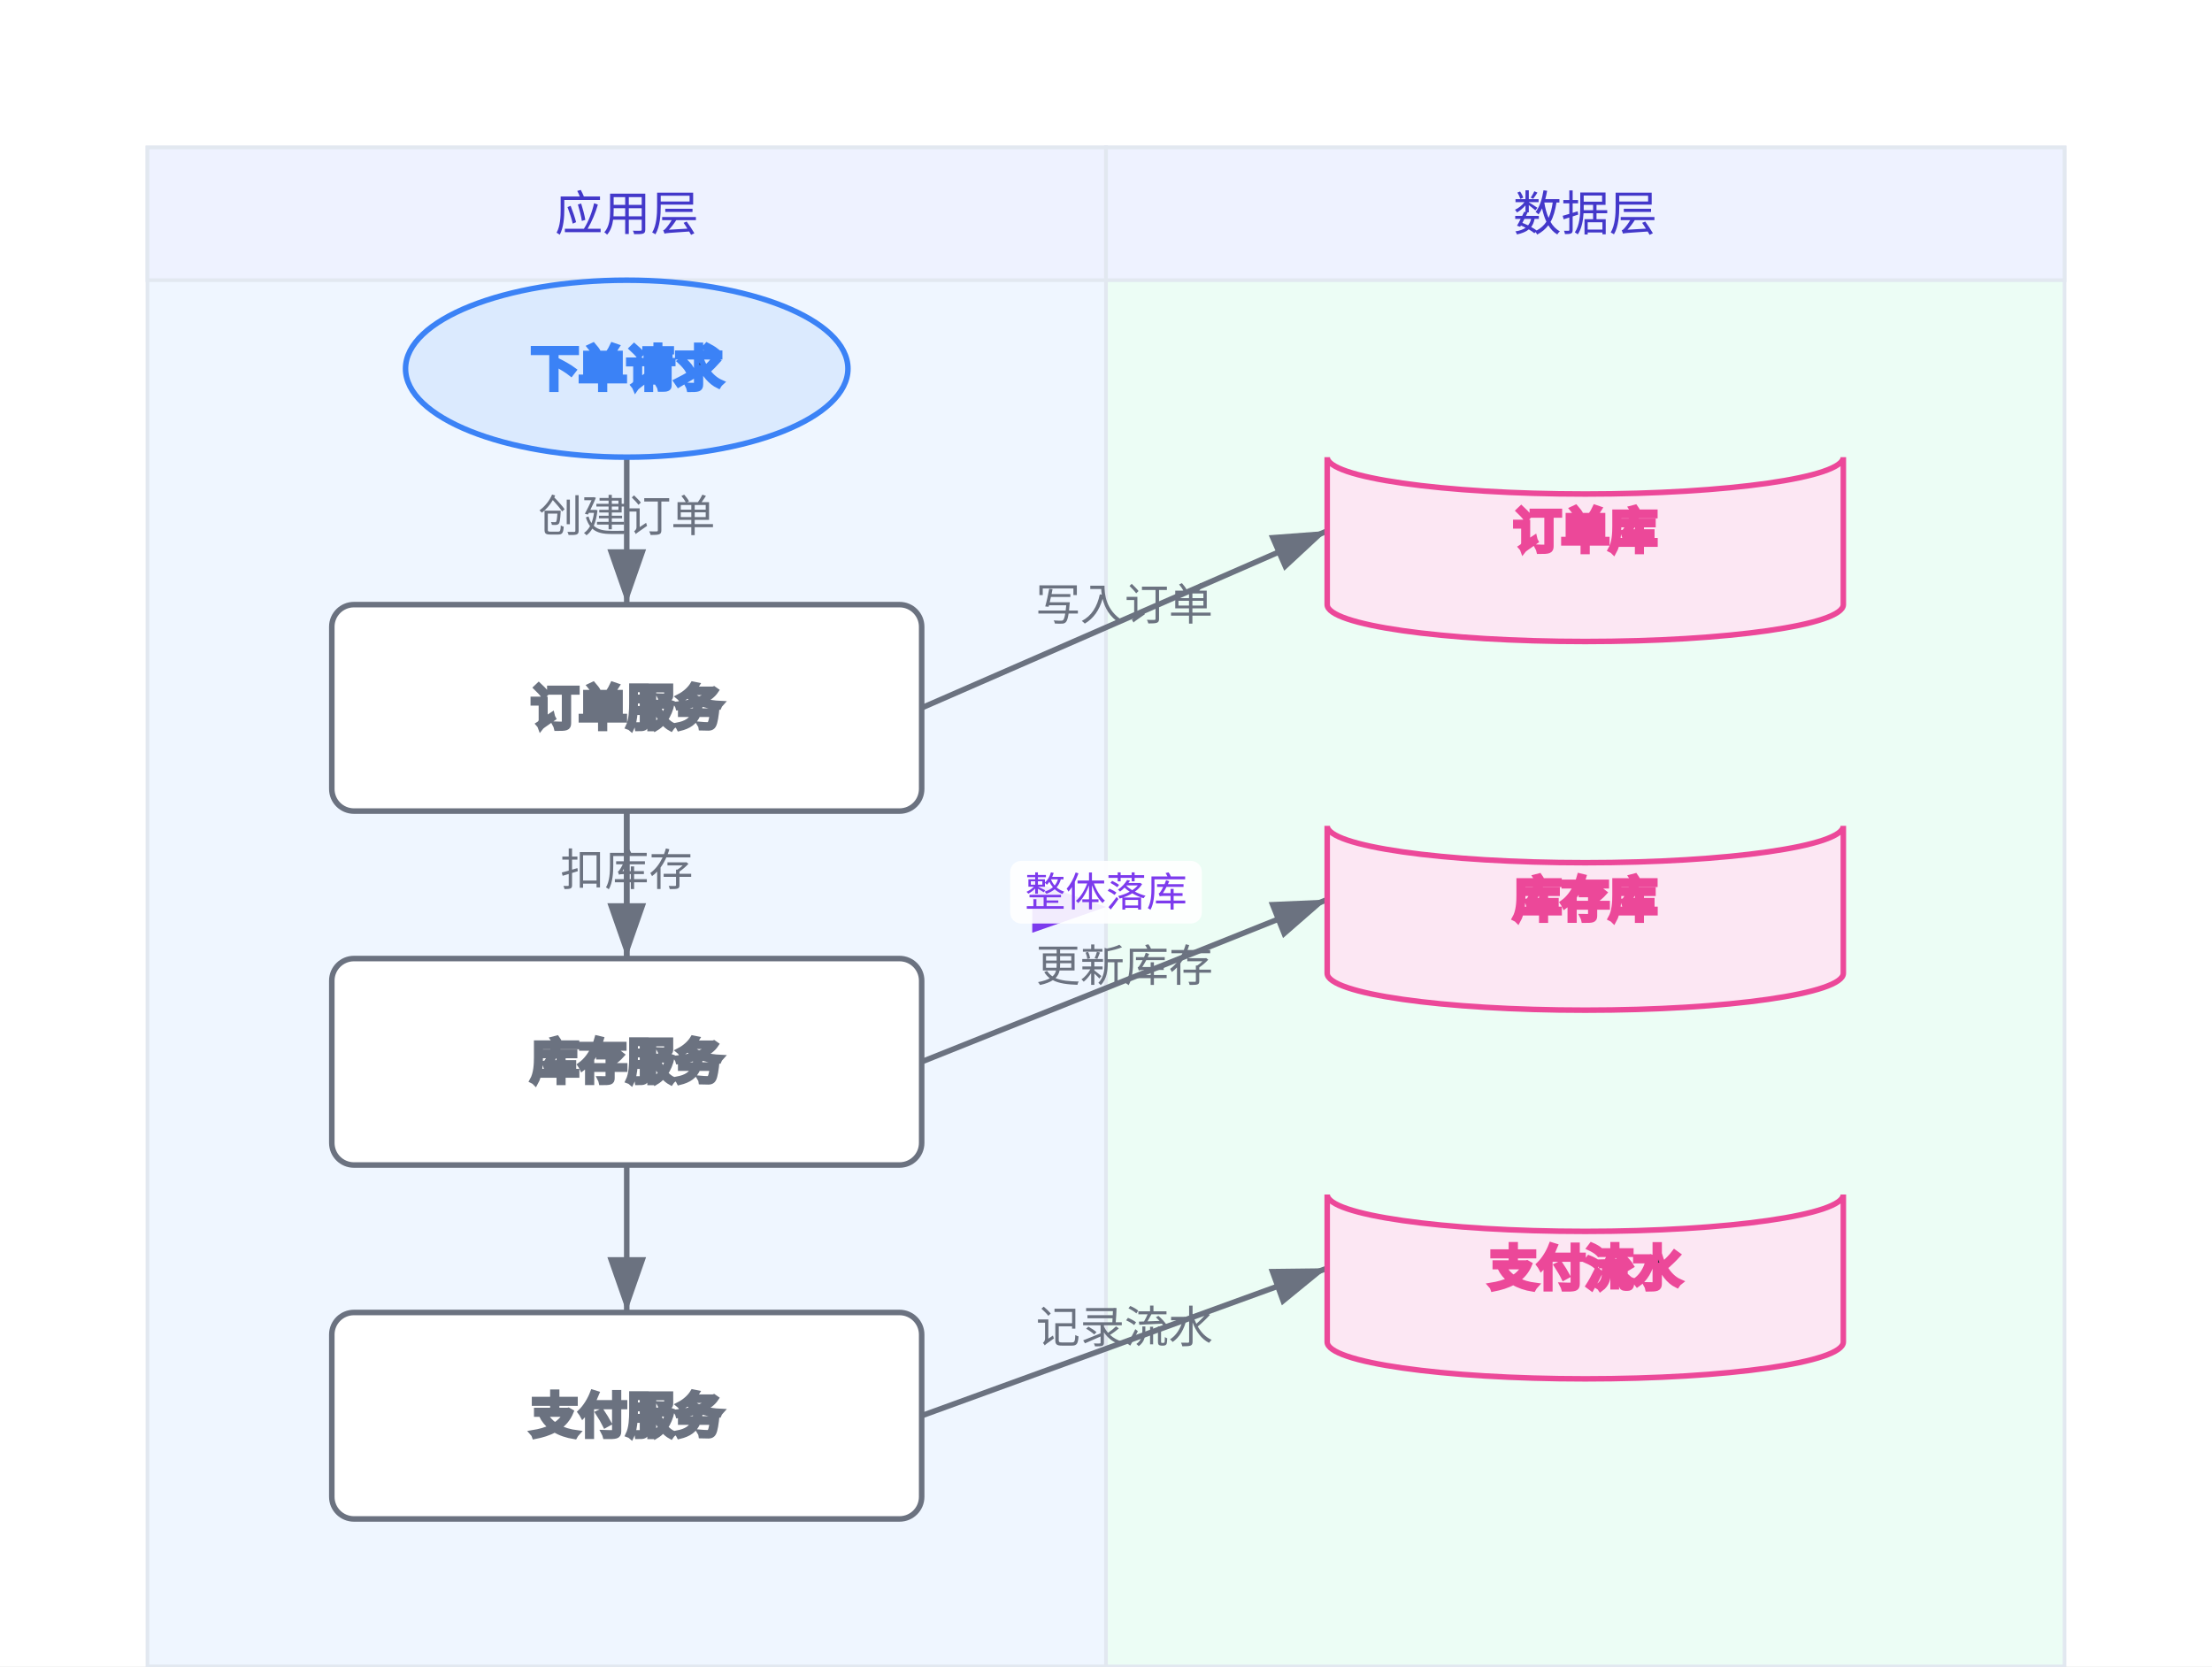
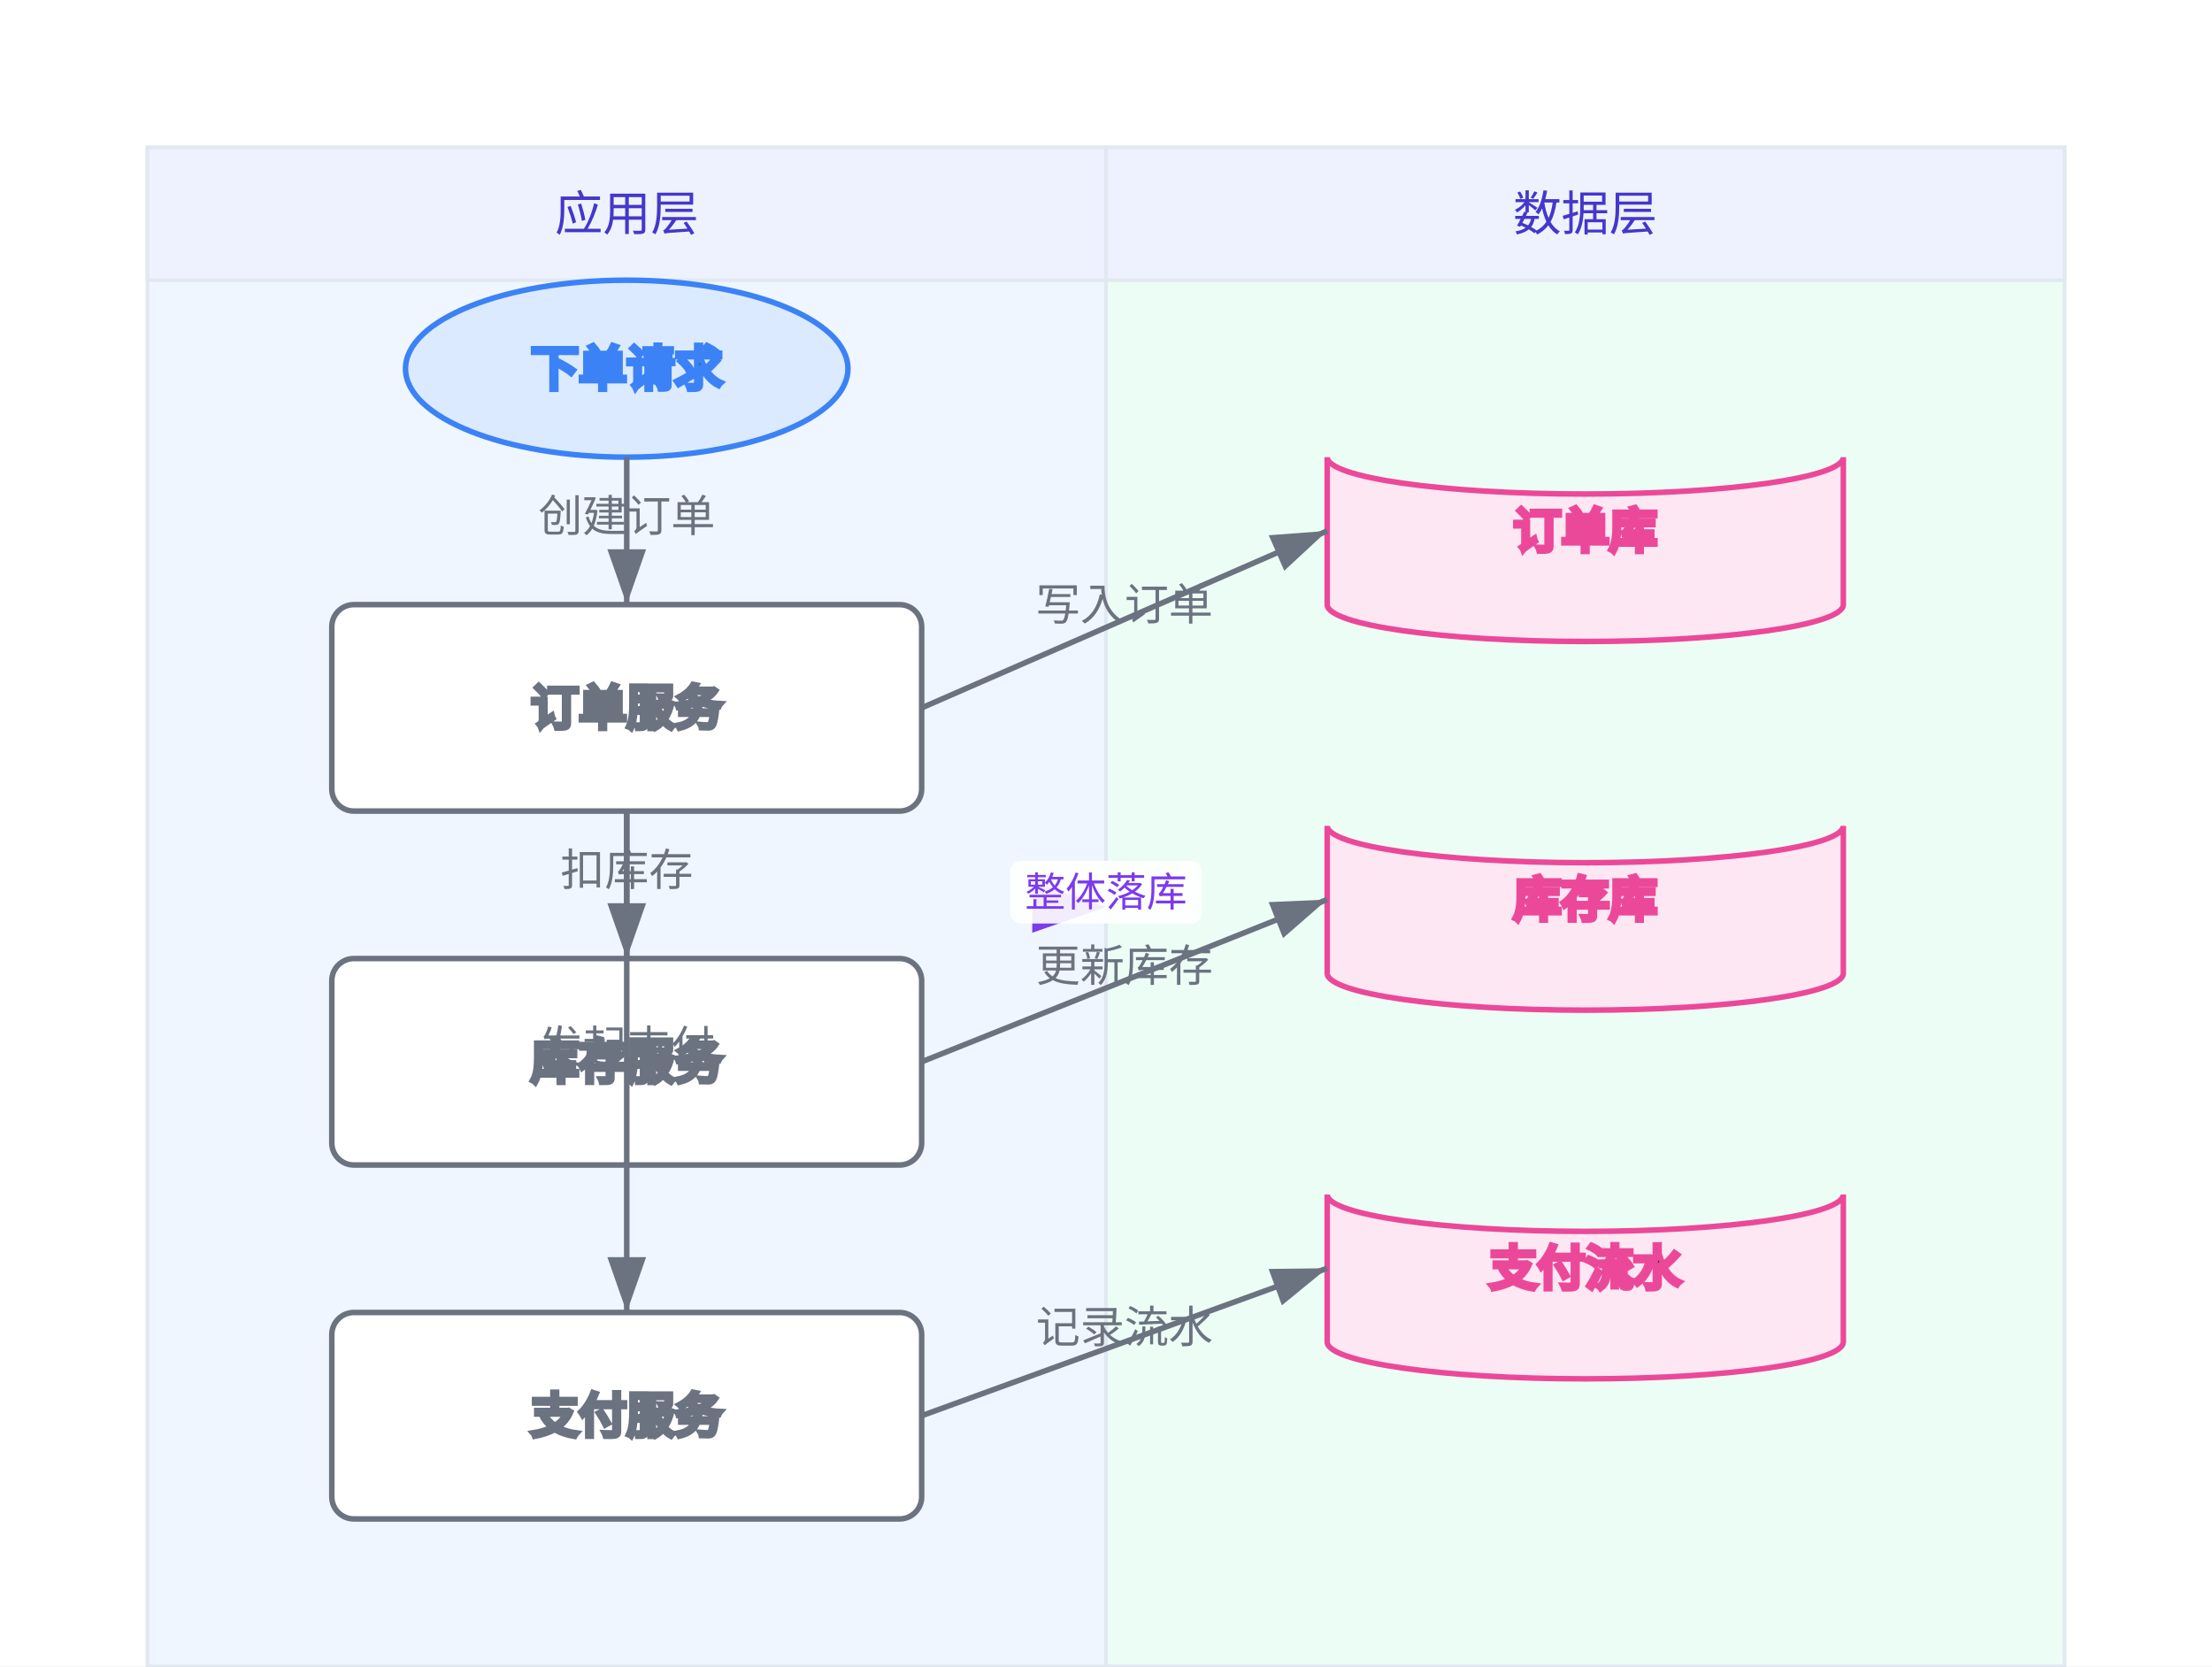
<svg xmlns="http://www.w3.org/2000/svg" width="600" height="452" viewBox="0 0 600 452">
  <defs>
    <marker id="arrowhead" markerWidth="10" markerHeight="7" refX="10" refY="3.5" orient="auto">
      <polygon points="0 0, 10 3.5, 0 7" fill="#6b7280" />
    </marker>
    <marker id="arrowhead-purple" markerWidth="10" markerHeight="7" refX="10" refY="3.5" orient="auto">
      <polygon points="0 0, 10 3.5, 0 7" fill="#7c3aed" />
    </marker>
  </defs>
-   <style>.lgdl-anchors{opacity:0;pointer-events:none;transition:opacity .12s ease}.lgdl-node:hover + .lgdl-anchors,.lgdl-class:hover + .lgdl-anchors{opacity:1}</style>
+   <style>.lgdl-anchors,.lgdl-edge-anchors{opacity:0;pointer-events:none;transition:opacity .12s ease}.lgdl-node:hover + .lgdl-anchors,.lgdl-class:hover + .lgdl-anchors{opacity:1}.lgdl-edge:hover + .lgdl-edge-anchors,.lgdl-aggregate-edge:hover + .lgdl-edge-anchors{opacity:1}</style>
  <rect x="0" y="0" width="600" height="452" fill="#ffffff" />
  <g class="lgdl-lane">
    <rect x="40" y="40" width="260" height="412" fill="#eff6ff" stroke="#e2e8f0" />
    <rect x="40" y="40" width="260" height="36" fill="#eef2ff" stroke="#e2e8f0" />
    <text x="170" y="58" font-family="'Segoe UI', 'PingFang SC', 'Microsoft YaHei', sans-serif" font-size="13" fill="#4338ca" text-anchor="middle" dominant-baseline="middle">应用层</text>
  </g>
  <g class="lgdl-lane">
    <rect x="300" y="40" width="260" height="412" fill="#ecfdf5" stroke="#e2e8f0" />
    <rect x="300" y="40" width="260" height="36" fill="#eef2ff" stroke="#e2e8f0" />
    <text x="430" y="58" font-family="'Segoe UI', 'PingFang SC', 'Microsoft YaHei', sans-serif" font-size="13" fill="#4338ca" text-anchor="middle" dominant-baseline="middle">数据层</text>
-   </g>
-   <g class="lgdl-aggregate-edge">
-     <line x1="300" y1="246" x2="300" y2="246" stroke="#7c3aed" stroke-width="2" stroke-dasharray="5 3" marker-end="url(#arrowhead-purple)" />
-     <rect x="274.0" y="233.5" width="52" height="17" rx="3" fill="#ffffff" opacity="0.9" />
-     <text x="300" y="242" font-family="'Segoe UI', 'PingFang SC', 'Microsoft YaHei', sans-serif" font-size="11" fill="#7c3aed" text-anchor="middle" dominant-baseline="middle">整体落库</text>
-   </g>
-   <g class="lgdl-edge">
-     <path d="M 170,124 L 170,164" fill="none" stroke="#6b7280" stroke-width="1.5" marker-end="url(#arrowhead)" />
-     <text x="170" y="140" font-family="'Segoe UI', 'PingFang SC', 'Microsoft YaHei', sans-serif" font-size="12" fill="#6b7280" text-anchor="middle" dominant-baseline="middle">创建订单</text>
-   </g>
-   <g class="lgdl-edge">
-     <path d="M 250,192 L 360,144" fill="none" stroke="#6b7280" stroke-width="1.5" marker-end="url(#arrowhead)" />
-     <text x="305" y="164" font-family="'Segoe UI', 'PingFang SC', 'Microsoft YaHei', sans-serif" font-size="12" fill="#6b7280" text-anchor="middle" dominant-baseline="middle">写入订单</text>
-   </g>
-   <g class="lgdl-edge">
-     <path d="M 170,220 L 170,260" fill="none" stroke="#6b7280" stroke-width="1.5" marker-end="url(#arrowhead)" />
-     <text x="170" y="236" font-family="'Segoe UI', 'PingFang SC', 'Microsoft YaHei', sans-serif" font-size="12" fill="#6b7280" text-anchor="middle" dominant-baseline="middle">扣库存</text>
-   </g>
-   <g class="lgdl-edge">
-     <path d="M 250,288 L 360,244" fill="none" stroke="#6b7280" stroke-width="1.5" marker-end="url(#arrowhead)" />
-     <text x="305" y="262" font-family="'Segoe UI', 'PingFang SC', 'Microsoft YaHei', sans-serif" font-size="12" fill="#6b7280" text-anchor="middle" dominant-baseline="middle">更新库存</text>
-   </g>
-   <g class="lgdl-edge">
-     <path d="M 170,220 L 170,356" fill="none" stroke="#6b7280" stroke-width="1.5" marker-end="url(#arrowhead)" />
-     <text x="170" y="284" font-family="'Segoe UI', 'PingFang SC', 'Microsoft YaHei', sans-serif" font-size="12" fill="#6b7280" text-anchor="middle" dominant-baseline="middle">发起支付</text>
-   </g>
-   <g class="lgdl-edge">
-     <path d="M 250,384 L 360,344" fill="none" stroke="#6b7280" stroke-width="1.5" marker-end="url(#arrowhead)" />
-     <text x="305" y="360" font-family="'Segoe UI', 'PingFang SC', 'Microsoft YaHei', sans-serif" font-size="12" fill="#6b7280" text-anchor="middle" dominant-baseline="middle">记录流水</text>
  </g>
  <g class="lgdl-node" fill="#dbeafe" stroke="#3b82f6" stroke-width="1.5">
    <rect x="110" y="76" width="120" height="48" rx="60" ry="60" />
    <text x="170" y="100" font-family="'Segoe UI', 'PingFang SC', 'Microsoft YaHei', sans-serif" font-size="13" fill="#1f2937" text-anchor="middle" dominant-baseline="middle">下单请求</text>
  </g>
  <g class="lgdl-anchors">
    <circle cx="230.0" cy="100.0" r="3" fill="#3b82f6" />
    <circle cx="194.0" cy="124.0" r="3" fill="#3b82f6" />
    <circle cx="170.0" cy="124.0" r="3" fill="#3b82f6" />
    <circle cx="146.0" cy="124.0" r="3" fill="#3b82f6" />
    <circle cx="110.0" cy="100.0" r="3" fill="#3b82f6" />
    <circle cx="146.0" cy="76.0" r="3" fill="#3b82f6" />
    <circle cx="170.0" cy="76.0" r="3" fill="#3b82f6" />
    <circle cx="194.0" cy="76.0" r="3" fill="#3b82f6" />
  </g>
  <g class="lgdl-node" fill="#ffffff" stroke="#6b7280" stroke-width="1.5">
    <rect x="90" y="164" width="160" height="56" rx="6" ry="6" />
    <text x="170" y="192" font-family="'Segoe UI', 'PingFang SC', 'Microsoft YaHei', sans-serif" font-size="13" fill="#1f2937" text-anchor="middle" dominant-baseline="middle">订单服务</text>
  </g>
  <g class="lgdl-anchors">
    <circle cx="250.0" cy="192.0" r="3" fill="#6b7280" />
    <circle cx="198.0" cy="220.0" r="3" fill="#6b7280" />
    <circle cx="170.0" cy="220.0" r="3" fill="#6b7280" />
    <circle cx="142.0" cy="220.0" r="3" fill="#6b7280" />
    <circle cx="90.0" cy="192.0" r="3" fill="#6b7280" />
    <circle cx="142.0" cy="164.0" r="3" fill="#6b7280" />
    <circle cx="170.0" cy="164.0" r="3" fill="#6b7280" />
    <circle cx="198.0" cy="164.0" r="3" fill="#6b7280" />
  </g>
  <g class="lgdl-node" fill="#ffffff" stroke="#6b7280" stroke-width="1.5">
    <rect x="90" y="260" width="160" height="56" rx="6" ry="6" />
    <text x="170" y="288" font-family="'Segoe UI', 'PingFang SC', 'Microsoft YaHei', sans-serif" font-size="13" fill="#1f2937" text-anchor="middle" dominant-baseline="middle">库存服务</text>
  </g>
  <g class="lgdl-anchors">
    <circle cx="250.0" cy="288.0" r="3" fill="#6b7280" />
    <circle cx="198.0" cy="316.0" r="3" fill="#6b7280" />
    <circle cx="170.0" cy="316.0" r="3" fill="#6b7280" />
    <circle cx="142.0" cy="316.0" r="3" fill="#6b7280" />
    <circle cx="90.0" cy="288.0" r="3" fill="#6b7280" />
    <circle cx="142.0" cy="260.0" r="3" fill="#6b7280" />
    <circle cx="170.0" cy="260.0" r="3" fill="#6b7280" />
    <circle cx="198.0" cy="260.0" r="3" fill="#6b7280" />
  </g>
  <g class="lgdl-node" fill="#ffffff" stroke="#6b7280" stroke-width="1.5">
    <rect x="90" y="356" width="160" height="56" rx="6" ry="6" />
    <text x="170" y="384" font-family="'Segoe UI', 'PingFang SC', 'Microsoft YaHei', sans-serif" font-size="13" fill="#1f2937" text-anchor="middle" dominant-baseline="middle">支付服务</text>
  </g>
  <g class="lgdl-anchors">
    <circle cx="250.0" cy="384.0" r="3" fill="#6b7280" />
    <circle cx="198.0" cy="412.0" r="3" fill="#6b7280" />
    <circle cx="170.0" cy="412.0" r="3" fill="#6b7280" />
    <circle cx="142.0" cy="412.0" r="3" fill="#6b7280" />
    <circle cx="90.0" cy="384.0" r="3" fill="#6b7280" />
    <circle cx="142.0" cy="356.0" r="3" fill="#6b7280" />
    <circle cx="170.0" cy="356.0" r="3" fill="#6b7280" />
    <circle cx="198.0" cy="356.0" r="3" fill="#6b7280" />
  </g>
  <g class="lgdl-node" fill="#fce7f3" stroke="#ec4899" stroke-width="1.5">
    <path d="M 360,124 L 360,164 A 70,10 0 0 0 500,164 L 500,124 A 70,10 0 0 1 360,124 Z" />
    <text x="430" y="144" font-family="'Segoe UI', 'PingFang SC', 'Microsoft YaHei', sans-serif" font-size="13" fill="#1f2937" text-anchor="middle" dominant-baseline="middle">订单库</text>
  </g>
  <g class="lgdl-anchors">
    <circle cx="500.0" cy="144.0" r="3" fill="#ec4899" />
    <circle cx="459.1" cy="173.1" r="3" fill="#ec4899" />
    <circle cx="430.0" cy="174.0" r="3" fill="#ec4899" />
    <circle cx="400.9" cy="173.1" r="3" fill="#ec4899" />
    <circle cx="360.0" cy="144.0" r="3" fill="#ec4899" />
    <circle cx="400.9" cy="114.9" r="3" fill="#ec4899" />
    <circle cx="430.0" cy="114.0" r="3" fill="#ec4899" />
    <circle cx="459.1" cy="114.9" r="3" fill="#ec4899" />
  </g>
  <g class="lgdl-node" fill="#fce7f3" stroke="#ec4899" stroke-width="1.5">
    <path d="M 360,224 L 360,264 A 70,10 0 0 0 500,264 L 500,224 A 70,10 0 0 1 360,224 Z" />
    <text x="430" y="244" font-family="'Segoe UI', 'PingFang SC', 'Microsoft YaHei', sans-serif" font-size="13" fill="#1f2937" text-anchor="middle" dominant-baseline="middle">库存库</text>
  </g>
  <g class="lgdl-anchors">
    <circle cx="500.0" cy="244.0" r="3" fill="#ec4899" />
    <circle cx="459.1" cy="273.1" r="3" fill="#ec4899" />
    <circle cx="430.0" cy="274.0" r="3" fill="#ec4899" />
    <circle cx="400.9" cy="273.1" r="3" fill="#ec4899" />
    <circle cx="360.0" cy="244.0" r="3" fill="#ec4899" />
    <circle cx="400.9" cy="214.9" r="3" fill="#ec4899" />
    <circle cx="430.0" cy="214.0" r="3" fill="#ec4899" />
    <circle cx="459.1" cy="214.9" r="3" fill="#ec4899" />
  </g>
  <g class="lgdl-node" fill="#fce7f3" stroke="#ec4899" stroke-width="1.5">
    <path d="M 360,324 L 360,364 A 70,10 0 0 0 500,364 L 500,324 A 70,10 0 0 1 360,324 Z" />
    <text x="430" y="344" font-family="'Segoe UI', 'PingFang SC', 'Microsoft YaHei', sans-serif" font-size="13" fill="#1f2937" text-anchor="middle" dominant-baseline="middle">支付流水</text>
  </g>
  <g class="lgdl-anchors">
    <circle cx="500.0" cy="344.0" r="3" fill="#ec4899" />
    <circle cx="459.1" cy="373.1" r="3" fill="#ec4899" />
    <circle cx="430.0" cy="374.0" r="3" fill="#ec4899" />
    <circle cx="400.9" cy="373.1" r="3" fill="#ec4899" />
    <circle cx="360.0" cy="344.0" r="3" fill="#ec4899" />
    <circle cx="400.9" cy="314.9" r="3" fill="#ec4899" />
    <circle cx="430.0" cy="314.0" r="3" fill="#ec4899" />
    <circle cx="459.1" cy="314.9" r="3" fill="#ec4899" />
  </g>
+   <g class="lgdl-aggregate-edge">
+     <line x1="300" y1="246" x2="300" y2="246" stroke="#7c3aed" stroke-width="2" stroke-dasharray="5 3" marker-end="url(#arrowhead-purple)" />
+     <rect x="274.0" y="233.5" width="52" height="17" rx="3" fill="#ffffff" opacity="0.9" />
+     <text x="300" y="242" font-family="'Segoe UI', 'PingFang SC', 'Microsoft YaHei', sans-serif" font-size="11" fill="#7c3aed" text-anchor="middle" dominant-baseline="middle">整体落库</text>
+   </g>
+   <g class="lgdl-edge-anchors">
+     <circle cx="300.0" cy="246.0" r="3.5" fill="#7c3aed" />
+     <circle cx="300.0" cy="246.0" r="3.5" fill="#7c3aed" />
+   </g>
+   <g class="lgdl-edge">
+     <path d="M 170,124 L 170,164" fill="none" stroke="#6b7280" stroke-width="1.5" marker-end="url(#arrowhead)" />
+     <text x="170" y="140" font-family="'Segoe UI', 'PingFang SC', 'Microsoft YaHei', sans-serif" font-size="12" fill="#6b7280" text-anchor="middle" dominant-baseline="middle">创建订单</text>
+   </g>
+   <g class="lgdl-edge-anchors">
+     <circle cx="170.0" cy="124.0" r="3.5" fill="#6b7280" />
+     <circle cx="170.0" cy="164.0" r="3.5" fill="#6b7280" />
+   </g>
+   <g class="lgdl-edge">
+     <path d="M 250,192 L 360,144" fill="none" stroke="#6b7280" stroke-width="1.5" marker-end="url(#arrowhead)" />
+     <text x="305" y="164" font-family="'Segoe UI', 'PingFang SC', 'Microsoft YaHei', sans-serif" font-size="12" fill="#6b7280" text-anchor="middle" dominant-baseline="middle">写入订单</text>
+   </g>
+   <g class="lgdl-edge-anchors">
+     <circle cx="250.0" cy="192.0" r="3.5" fill="#6b7280" />
+     <circle cx="360.0" cy="144.0" r="3.5" fill="#6b7280" />
+   </g>
+   <g class="lgdl-edge">
+     <path d="M 170,220 L 170,260" fill="none" stroke="#6b7280" stroke-width="1.5" marker-end="url(#arrowhead)" />
+     <text x="170" y="236" font-family="'Segoe UI', 'PingFang SC', 'Microsoft YaHei', sans-serif" font-size="12" fill="#6b7280" text-anchor="middle" dominant-baseline="middle">扣库存</text>
+   </g>
+   <g class="lgdl-edge-anchors">
+     <circle cx="170.0" cy="220.0" r="3.5" fill="#6b7280" />
+     <circle cx="170.0" cy="260.0" r="3.5" fill="#6b7280" />
+   </g>
+   <g class="lgdl-edge">
+     <path d="M 250,288 L 360,244" fill="none" stroke="#6b7280" stroke-width="1.5" marker-end="url(#arrowhead)" />
+     <text x="305" y="262" font-family="'Segoe UI', 'PingFang SC', 'Microsoft YaHei', sans-serif" font-size="12" fill="#6b7280" text-anchor="middle" dominant-baseline="middle">更新库存</text>
+   </g>
+   <g class="lgdl-edge-anchors">
+     <circle cx="250.0" cy="288.0" r="3.5" fill="#6b7280" />
+     <circle cx="360.0" cy="244.0" r="3.5" fill="#6b7280" />
+   </g>
+   <g class="lgdl-edge">
+     <path d="M 170,220 L 170,356" fill="none" stroke="#6b7280" stroke-width="1.5" marker-end="url(#arrowhead)" />
+     <text x="170" y="284" font-family="'Segoe UI', 'PingFang SC', 'Microsoft YaHei', sans-serif" font-size="12" fill="#6b7280" text-anchor="middle" dominant-baseline="middle">发起支付</text>
+   </g>
+   <g class="lgdl-edge-anchors">
+     <circle cx="170.0" cy="220.0" r="3.5" fill="#6b7280" />
+     <circle cx="170.0" cy="356.0" r="3.5" fill="#6b7280" />
+   </g>
+   <g class="lgdl-edge">
+     <path d="M 250,384 L 360,344" fill="none" stroke="#6b7280" stroke-width="1.5" marker-end="url(#arrowhead)" />
+     <text x="305" y="360" font-family="'Segoe UI', 'PingFang SC', 'Microsoft YaHei', sans-serif" font-size="12" fill="#6b7280" text-anchor="middle" dominant-baseline="middle">记录流水</text>
+   </g>
+   <g class="lgdl-edge-anchors">
+     <circle cx="250.0" cy="384.0" r="3.5" fill="#6b7280" />
+     <circle cx="360.0" cy="344.0" r="3.5" fill="#6b7280" />
+   </g>
</svg>
